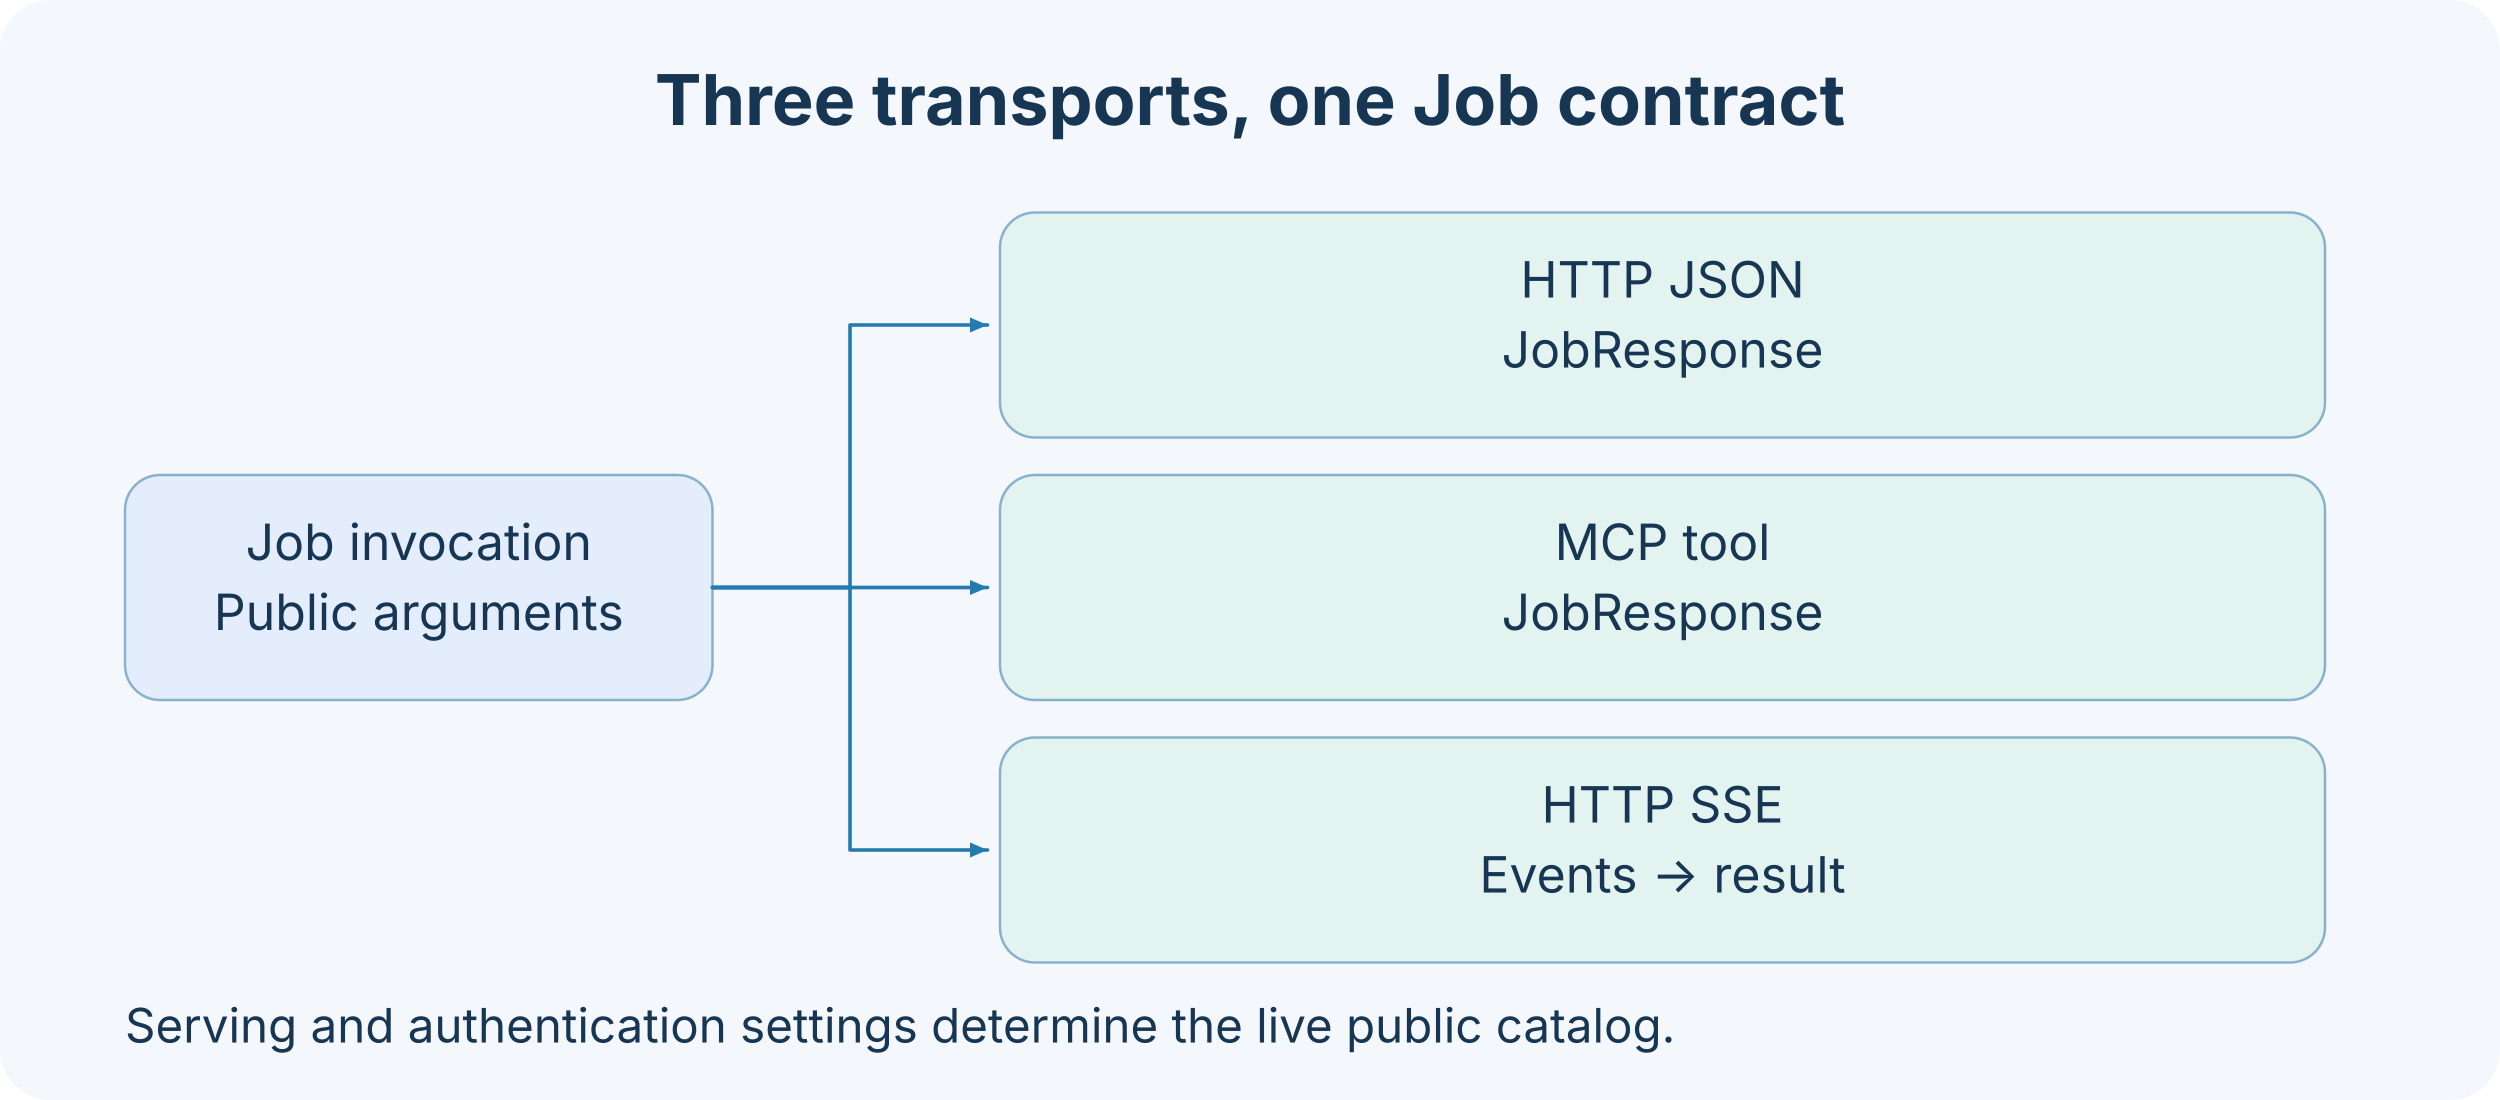
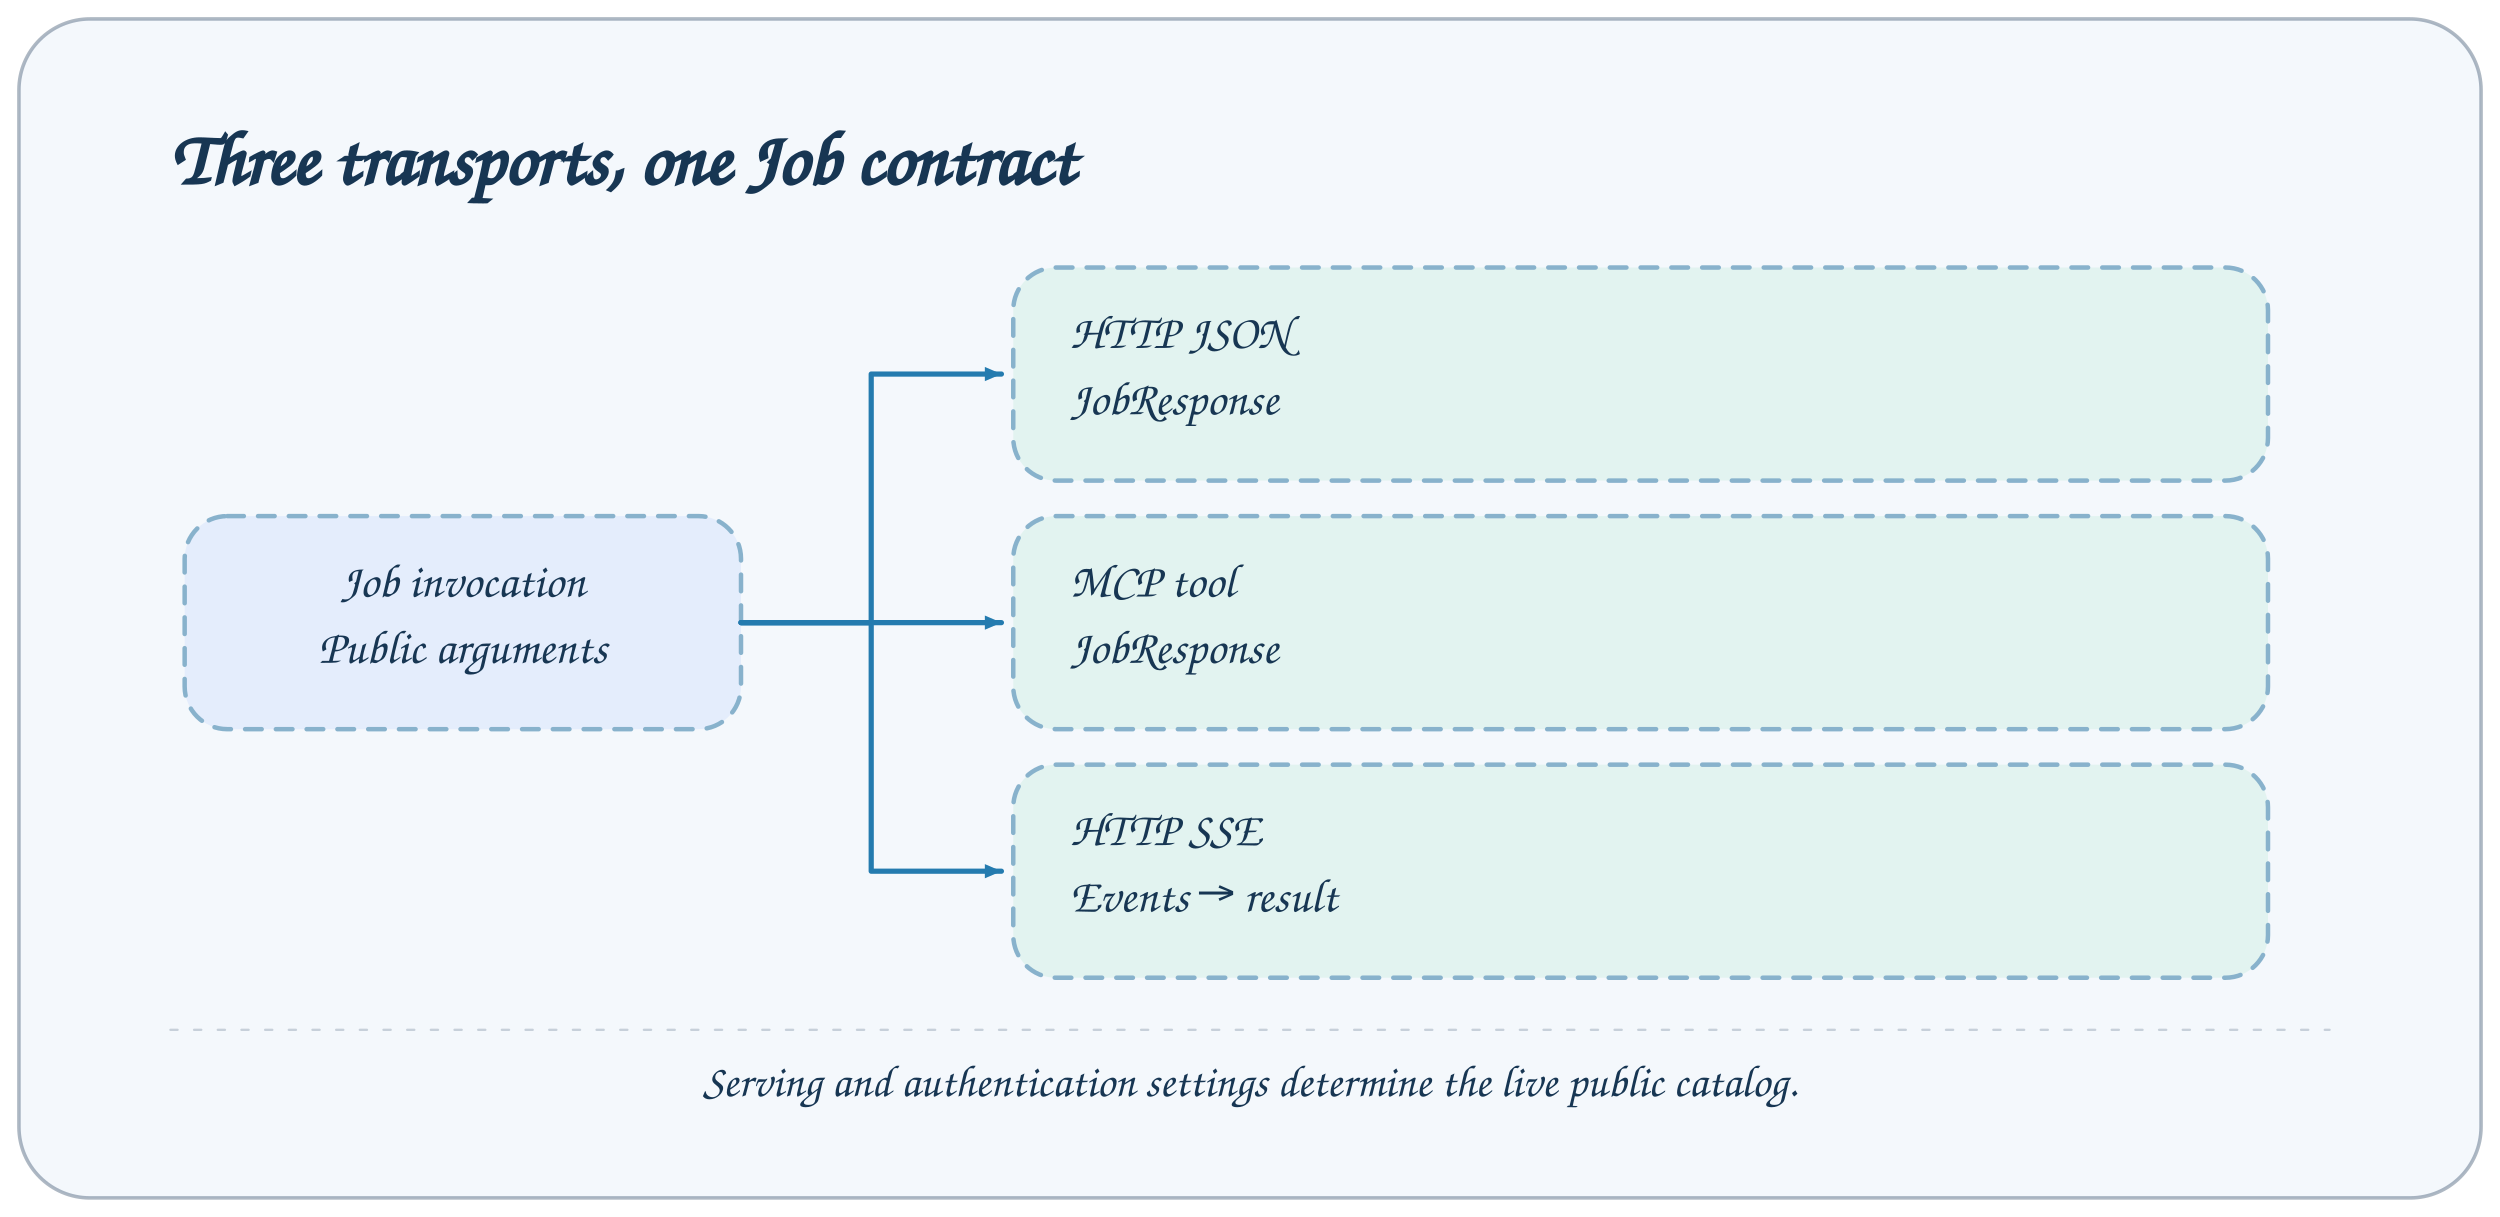
- <svg xmlns="http://www.w3.org/2000/svg" width="1000" height="440" viewBox="0 0 1000 440" role="img" aria-label="Three transports, one Job contract">
+ <svg xmlns="http://www.w3.org/2000/svg" width="1056" height="514" viewBox="0 0 1056 514" role="img" aria-labelledby="title desc" aria-label="Three transports, one Job contract">
  <defs>
    <marker id="a" viewBox="0 0 8 6" refX="7" refY="3" markerWidth="8" markerHeight="6" markerUnits="userSpaceOnUse" orient="auto-start-reverse">
      <path d="M 0 0 L 7 3 L 0 6 z" fill="#247baf" />
    </marker>
  </defs>
-   <rect width="1000" height="440" rx="20" fill="#f4f8fc" />
-   <g font-family="Comic Sans MS, Bradley Hand, -apple-system, BlinkMacSystemFont, Segoe UI, sans-serif" fill="#173653">
-     <text text-anchor="middle" x="500" y="50" font-size="28" font-weight="700">Three transports, one Job contract</text>
-     <rect x="50" y="190" width="235" height="90" rx="14" fill="#e4edfc" stroke="#88b2cc" />
-     <text x="167.5" y="224" text-anchor="middle" font-size="20">Job invocation</text>
-     <text x="167.5" y="252" text-anchor="middle" font-size="20">Public arguments</text>
-     <rect x="400" y="85" width="530" height="90" rx="14" fill="#e2f3f0" stroke="#88b2cc" />
-     <text x="665.0" y="119" text-anchor="middle" font-size="20">HTTP JSON</text>
-     <text x="665.0" y="147" text-anchor="middle" font-size="20">JobResponse</text>
-     <path stroke-linecap="round" stroke-linejoin="round" d="M285 235H340V130H395" fill="none" stroke="#247baf" stroke-width="1.45" marker-end="url(#a)" />
-     <rect x="400" y="190" width="530" height="90" rx="14" fill="#e2f3f0" stroke="#88b2cc" />
-     <text x="665.0" y="224" text-anchor="middle" font-size="20">MCP tool</text>
-     <text x="665.0" y="252" text-anchor="middle" font-size="20">JobResponse</text>
-     <path stroke-linecap="round" stroke-linejoin="round" d="M285 235H340V235H395" fill="none" stroke="#247baf" stroke-width="1.45" marker-end="url(#a)" />
-     <rect x="400" y="295" width="530" height="90" rx="14" fill="#e2f3f0" stroke="#88b2cc" />
-     <text x="665.0" y="329" text-anchor="middle" font-size="20">HTTP SSE</text>
-     <text x="665.0" y="357" text-anchor="middle" font-size="20">Events → result</text>
-     <path stroke-linecap="round" stroke-linejoin="round" d="M285 235H340V340H395" fill="none" stroke="#247baf" stroke-width="1.45" marker-end="url(#a)" />
-     <text x="50" y="417" font-size="19">Serving and authentication settings determine the live public catalog.</text>
+   <rect x="8" y="8" width="1040.0" height="498.0" rx="30" fill="#f4f8fc" stroke="#173653" stroke-width="1.5" stroke-linejoin="round" stroke-opacity="0.35" />
+   <g transform="translate(28 28)" font-family="'Comic Sans MS', 'Chalkboard SE', 'Comic Neue', cursive" data-diagram-content="true">
+     <g font-family="'Comic Sans MS', 'Chalkboard SE', 'Comic Neue', cursive" fill="#173653">
+       <text text-anchor="start" x="44" y="50" font-size="32" font-weight="700">Three transports, one Job contract</text>
+       <rect x="50" y="190" width="235" height="90" rx="18.0" fill="#e4edfc" stroke="#88b2cc" stroke-width="1.9" stroke-dasharray="7 6" stroke-linecap="round" />
+       <text x="167.5" y="224" text-anchor="middle" font-size="20">Job invocation</text>
+       <text x="167.5" y="252" text-anchor="middle" font-size="20">Public arguments</text>
+       <rect x="400" y="85" width="530" height="90" rx="18.0" fill="#e2f3f0" stroke="#88b2cc" stroke-width="1.9" stroke-dasharray="7 6" stroke-linecap="round" />
+       <text x="424.0" y="119" text-anchor="start" font-size="20">HTTP JSON</text>
+       <text x="424.0" y="147" text-anchor="start" font-size="20">JobResponse</text>
+       <path stroke-linecap="round" stroke-linejoin="round" d="M285 235H340V130H395" fill="none" stroke="#247baf" stroke-width="2.2" marker-end="url(#a)" />
+       <rect x="400" y="190" width="530" height="90" rx="18.0" fill="#e2f3f0" stroke="#88b2cc" stroke-width="1.9" stroke-dasharray="7 6" stroke-linecap="round" />
+       <text x="424.0" y="224" text-anchor="start" font-size="20">MCP tool</text>
+       <text x="424.0" y="252" text-anchor="start" font-size="20">JobResponse</text>
+       <path stroke-linecap="round" stroke-linejoin="round" d="M285 235H340V235H395" fill="none" stroke="#247baf" stroke-width="2.2" marker-end="url(#a)" />
+       <rect x="400" y="295" width="530" height="90" rx="18.0" fill="#e2f3f0" stroke="#88b2cc" stroke-width="1.9" stroke-dasharray="7 6" stroke-linecap="round" />
+       <text x="424.0" y="329" text-anchor="start" font-size="20">HTTP SSE</text>
+       <text x="424.0" y="357" text-anchor="start" font-size="20">Events → result</text>
+       <path stroke-linecap="round" stroke-linejoin="round" d="M285 235H340V340H395" fill="none" stroke="#247baf" stroke-width="2.2" marker-end="url(#a)" />
+       <text x="500.0" y="435.0" font-size="19" text-anchor="middle">Serving and authentication settings determine the live public catalog.</text>
+     </g>
+     <path d="M 44 407 H 956" fill="none" stroke="#173653" stroke-opacity="0.2" stroke-width="1" stroke-dasharray="3 7" stroke-linecap="round" />
  </g>
</svg>
